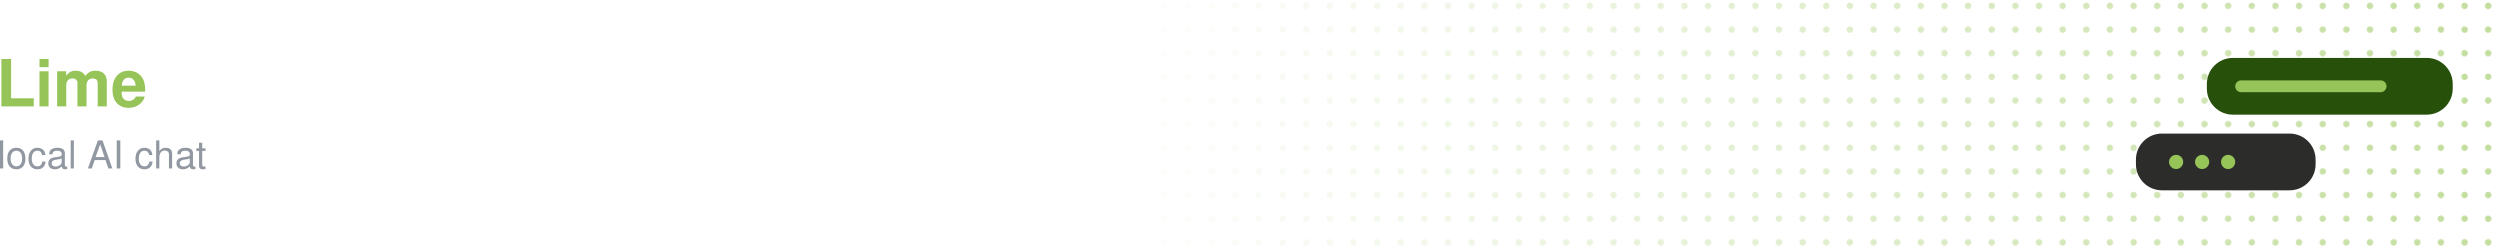
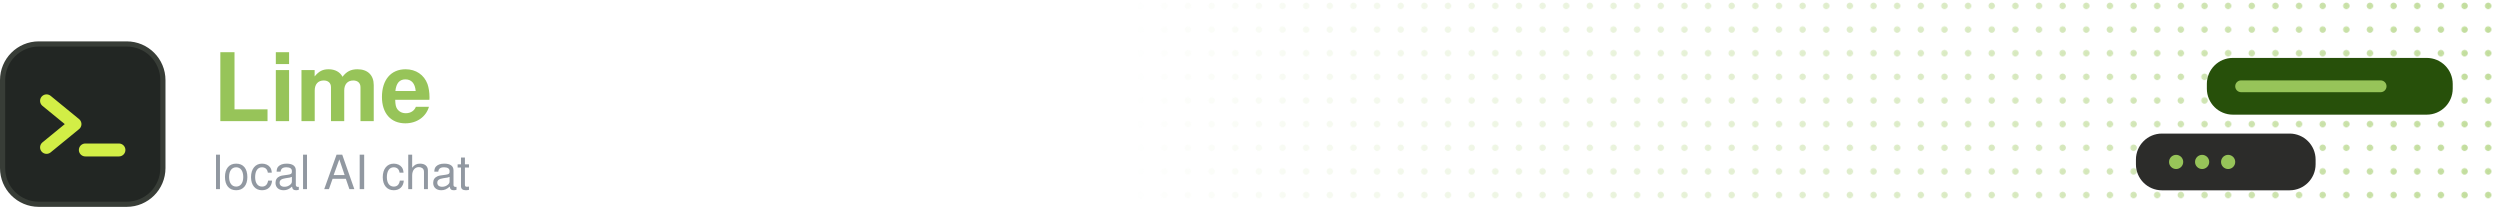
- <svg xmlns="http://www.w3.org/2000/svg" width="846" height="84" viewBox="0 0 846 84">
+ <svg xmlns="http://www.w3.org/2000/svg" width="846" height="70" viewBox="0 0 846 70">
  <style>.d{animation:b 1.4s infinite ease-in-out}.d2{animation-delay:.2s}.d3{animation-delay:.4s}@keyframes b{0%,80%,100%{opacity:.3}40%{opacity:1}}@media (prefers-reduced-motion:reduce){.d{animation:none}}</style>
  <defs>
    <pattern id="p" width="8" height="8" patternUnits="userSpaceOnUse">
      <circle cx="2" cy="2" r="1.1" fill="#97c459" />
    </pattern>
    <linearGradient id="g">
      <stop offset=".45" stop-color="#fff" stop-opacity="0" />
      <stop offset="1" stop-color="#fff" stop-opacity=".6" />
    </linearGradient>
    <mask id="m">
-       <rect width="846" height="84" fill="url(#g)" />
+       <rect width="846" height="70" fill="url(#g)" />
    </mask>
  </defs>
-   <rect width="846" height="84" fill="url(#p)" mask="url(#m)" />
-   <text x="-1.3" y="36" style="font:600 22px -apple-system, BlinkMacSystemFont, 'Segoe UI', Helvetica, Arial, sans-serif" fill="#97c459">Lime</text>
-   <text x="-0.9" y="57" style="font:400 13px -apple-system, BlinkMacSystemFont, 'Segoe UI', Helvetica, Arial, sans-serif" fill="#9198a1">local AI chat</text>
+   <rect width="846" height="70" fill="url(#p)" mask="url(#m)" />
+   <g transform="translate(0 14) scale(.875)">
+     <rect x="1" y="1" width="62" height="62" rx="14" fill="#222623" stroke="#383d37" stroke-width="2" />
+     <g fill="none" stroke="#d2ee46" stroke-width="5" stroke-linecap="round" stroke-linejoin="round">
+       <polyline points="18,23 29,32 18,41" />
+       <line x1="33" y1="42" x2="46" y2="42" />
+     </g>
+   </g>
+   <text x="72" y="41" style="font:600 32px -apple-system, BlinkMacSystemFont, 'Segoe UI', Helvetica, Arial, sans-serif" fill="#97c459">Lime</text>
+   <text x="72" y="64" style="font:400 16px -apple-system, BlinkMacSystemFont, 'Segoe UI', Helvetica, Arial, sans-serif" fill="#9198a1">local AI chat</text>
  <g transform="translate(830 42) scale(.8) translate(-830 -42)">
    <rect x="726" y="14" width="104" height="24" rx="11" fill="#27500a" />
    <rect x="738" y="23.5" width="64" height="5" rx="2.5" fill="#97c459" />
    <rect x="696" y="46" width="76" height="24" rx="11" fill="#2c2c2a" />
    <circle class="d" cx="713" cy="58" r="3" fill="#97c459" />
    <circle class="d d2" cx="724" cy="58" r="3" fill="#97c459" />
    <circle class="d d3" cx="735" cy="58" r="3" fill="#97c459" />
  </g>
</svg>
